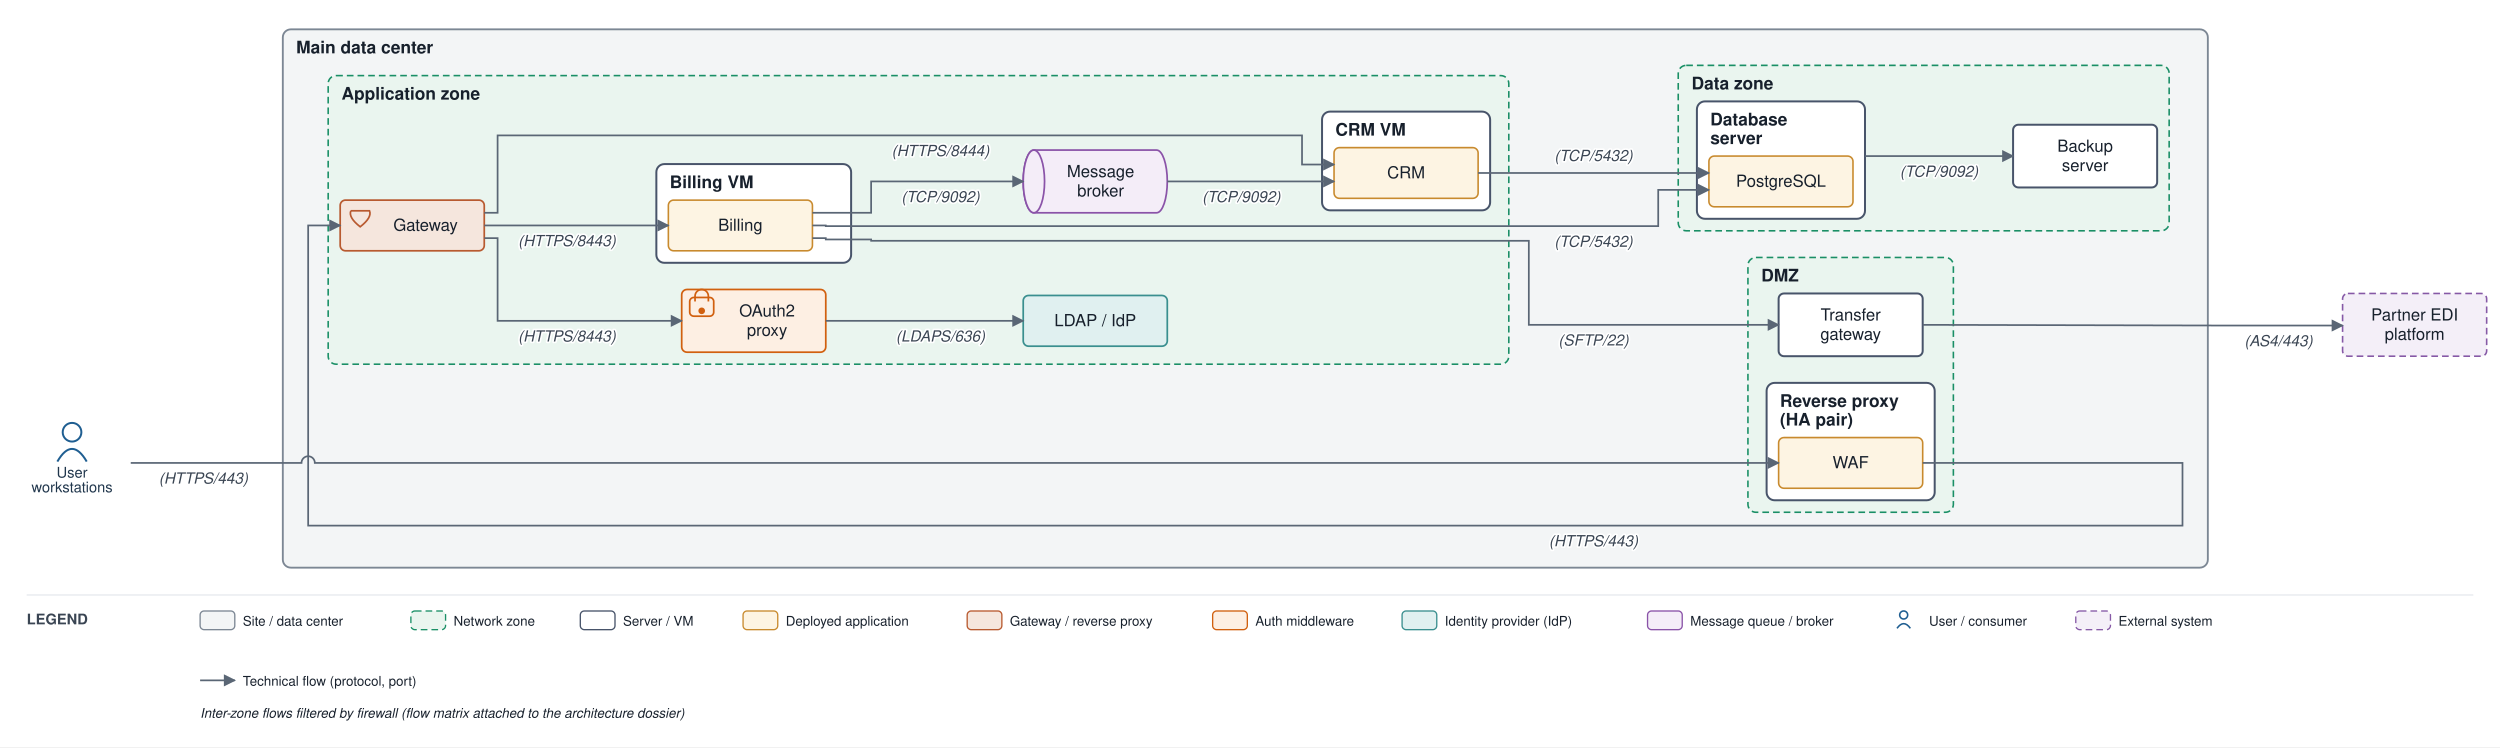
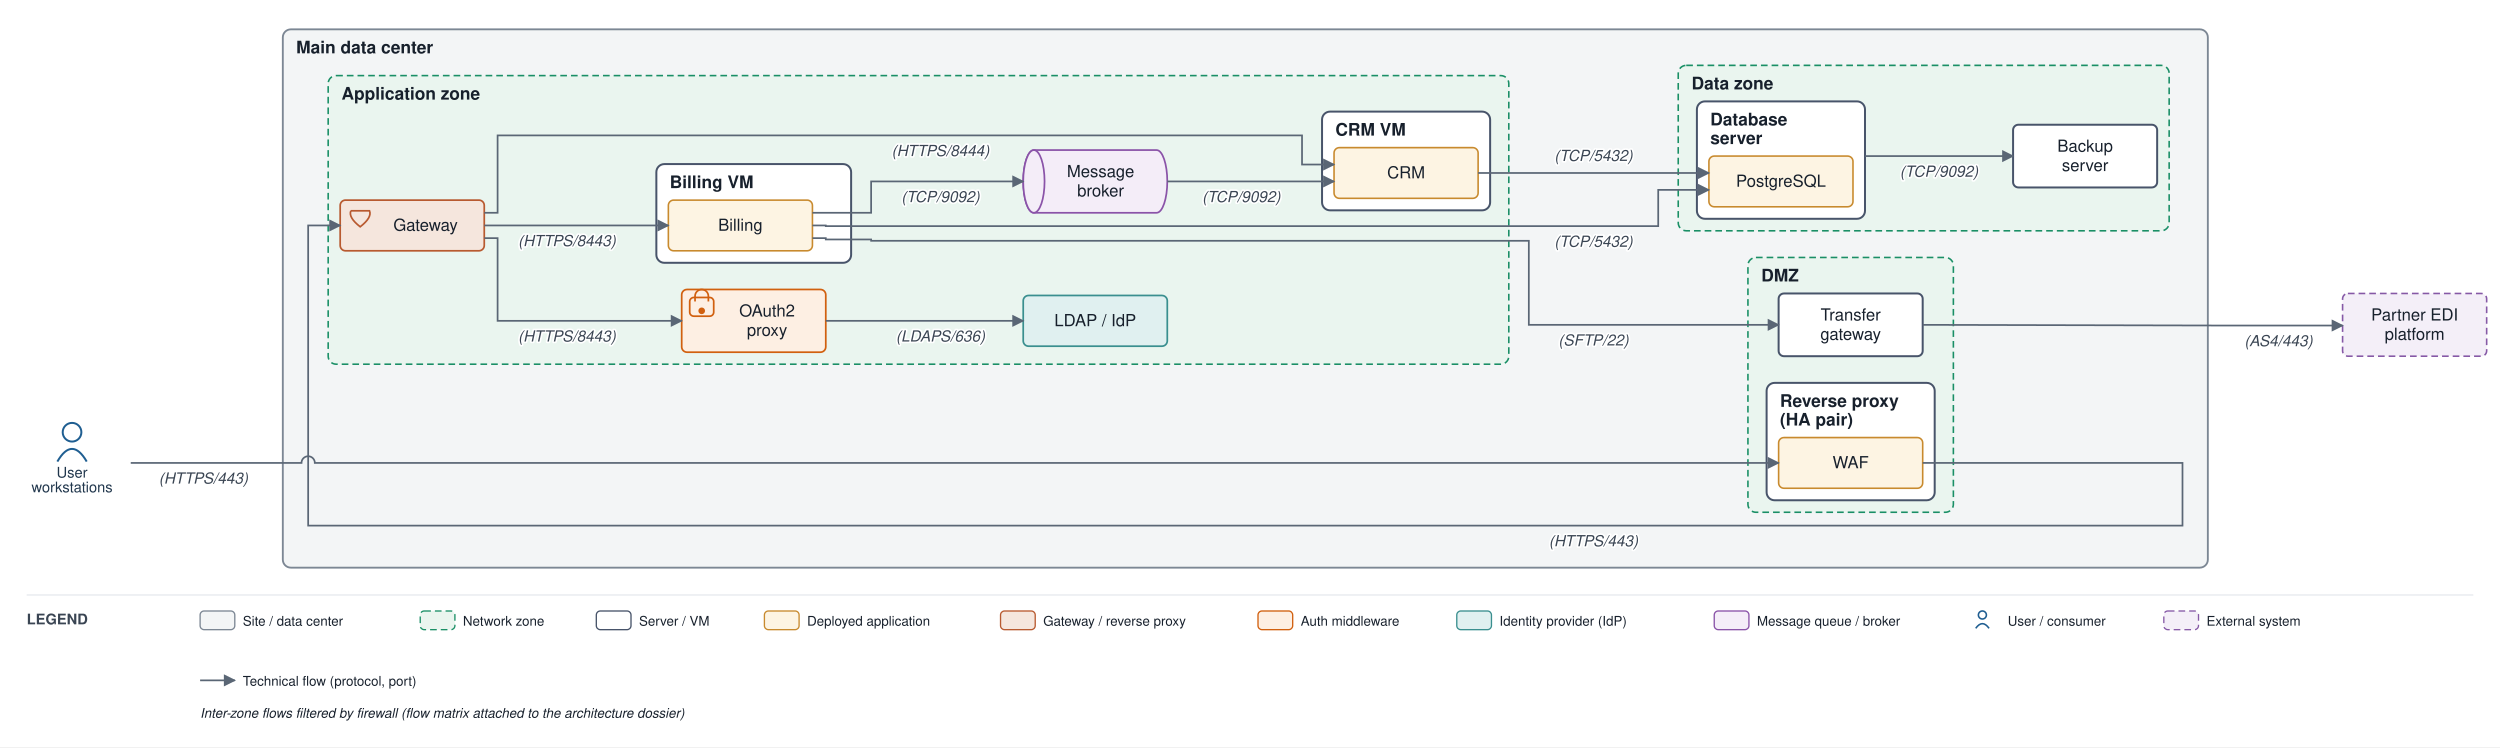
<svg xmlns="http://www.w3.org/2000/svg" viewBox="0 0 1874 560" font-family="Helvetica,Arial,sans-serif">
  <defs>
    <marker id="arr" viewBox="0 0 10 10" refX="9" refY="5" markerWidth="7" markerHeight="7" orient="auto-start-reverse">
      <path d="M0,0 L10,5 L0,10 z" fill="#5a6675" />
    </marker>
  </defs>
  <rect width="1874" height="560" fill="#ffffff" />
  <rect x="212" y="22" width="1443" height="403.5" rx="6" fill="#f3f5f6" stroke="#7c8794" stroke-width="1.4" />
  <text x="222" y="40" font-size="13" font-weight="bold" fill="#17202c">Main data center</text>
  <rect x="1310.25" y="193" width="154" height="191" rx="6" fill="#eaf5ef" stroke="#1a8f66" stroke-width="1.2" stroke-dasharray="5 3" />
  <text x="1320.25" y="211" font-size="13" font-weight="bold" fill="#17202c">DMZ</text>
  <rect x="1324.25" y="287" width="126" height="88" rx="6" fill="#ffffff" stroke="#48546a" stroke-width="1.5" />
  <text x="1334.25" y="305" font-size="13" font-weight="bold" fill="#17202c">Reverse proxy</text>
  <text x="1334.25" y="319" font-size="13" font-weight="bold" fill="#17202c">(HA pair)</text>
  <rect x="246" y="56.667" width="885" height="216.333" rx="6" fill="#eaf5ef" stroke="#1a8f66" stroke-width="1.2" stroke-dasharray="5 3" />
  <text x="256" y="74.667" font-size="13" font-weight="bold" fill="#17202c">Application zone</text>
  <rect x="492" y="123" width="146" height="74" rx="6" fill="#ffffff" stroke="#48546a" stroke-width="1.5" />
  <text x="502" y="141" font-size="13" font-weight="bold" fill="#17202c">Billing VM</text>
  <rect x="991" y="83.667" width="126" height="74" rx="6" fill="#ffffff" stroke="#48546a" stroke-width="1.5" />
  <text x="1001" y="101.667" font-size="13" font-weight="bold" fill="#17202c">CRM VM</text>
  <rect x="1258" y="49" width="368" height="124" rx="6" fill="#eaf5ef" stroke="#1a8f66" stroke-width="1.2" stroke-dasharray="5 3" />
  <text x="1268" y="67" font-size="13" font-weight="bold" fill="#17202c">Data zone</text>
  <rect x="1272" y="76" width="126" height="88" rx="6" fill="#ffffff" stroke="#48546a" stroke-width="1.5" />
  <text x="1282" y="94" font-size="13" font-weight="bold" fill="#17202c">Database</text>
  <text x="1282" y="108" font-size="13" font-weight="bold" fill="#17202c">server</text>
  <rect x="1333.25" y="328" width="108" height="38" rx="4" fill="#fdf4e3" stroke="#c88a2e" stroke-width="1.2" />
  <text x="1387.25" y="351" font-size="12.5" text-anchor="middle" fill="#17202c">WAF</text>
  <rect x="1333.25" y="220" width="108" height="47" rx="4" fill="#ffffff" stroke="#48546a" stroke-width="1.5" />
  <text x="1387.25" y="240.25" font-size="12.5" text-anchor="middle" fill="#17202c">Transfer</text>
  <text x="1387.25" y="254.75" font-size="12.5" text-anchor="middle" fill="#17202c">gateway</text>
  <rect x="255" y="150" width="108" height="38" rx="4" fill="#f5e6dd" stroke="#b85a30" stroke-width="1.3" />
  <path d="M 263 158 L 277 158 Q 279 163 270 170 Q 261 163 263 158" fill="none" stroke="#b85a30" stroke-width="1.3" />
  <text x="319" y="173" font-size="12.5" text-anchor="middle" fill="#17202c">Gateway</text>
  <rect x="511" y="217" width="108" height="47" rx="4" fill="#fdefe3" stroke="#d1600f" stroke-width="1.3" />
  <rect x="517" y="223" width="18" height="14" rx="3" fill="none" stroke="#d1600f" stroke-width="1.3" />
  <path d="M 521 226 v -4 a 5 5 0 0 1 10 0 v 4" fill="none" stroke="#d1600f" stroke-width="1.3" />
  <circle cx="526" cy="233" r="2.5" fill="#d1600f" />
  <text x="575" y="237.25" font-size="12.5" text-anchor="middle" fill="#17202c">OAuth2</text>
  <text x="575" y="251.75" font-size="12.5" text-anchor="middle" fill="#17202c">proxy</text>
  <rect x="767" y="221.5" width="108" height="38" rx="4" fill="#e0f0f0" stroke="#3a8f8f" stroke-width="1.3" />
  <text x="821" y="244.5" font-size="12.5" text-anchor="middle" fill="#17202c">LDAP / IdP</text>
  <rect x="501" y="150" width="108" height="38" rx="4" fill="#fdf4e3" stroke="#c88a2e" stroke-width="1.2" />
  <text x="555" y="173" font-size="12.5" text-anchor="middle" fill="#17202c">Billing</text>
  <rect x="1000" y="110.667" width="108" height="38" rx="4" fill="#fdf4e3" stroke="#c88a2e" stroke-width="1.2" />
  <text x="1054" y="133.667" font-size="12.5" text-anchor="middle" fill="#17202c">CRM</text>
  <path d="M 775 112.5 h 92 a 8 23.5 0 0 1 0 47 h -92 a 8 23.5 0 0 1 0 -47" fill="#f4edf8" stroke="#8a53a8" stroke-width="1.3" />
  <ellipse cx="775" cy="136" rx="8" ry="23.5" fill="#f4edf8" stroke="#8a53a8" stroke-width="1.3" />
  <text x="825" y="132.75" font-size="12.5" text-anchor="middle" fill="#17202c">Message</text>
  <text x="825" y="147.25" font-size="12.5" text-anchor="middle" fill="#17202c">broker</text>
  <rect x="1281" y="117" width="108" height="38" rx="4" fill="#fdf4e3" stroke="#c88a2e" stroke-width="1.2" />
  <text x="1335" y="140" font-size="12.5" text-anchor="middle" fill="#17202c">PostgreSQL</text>
  <rect x="1509" y="93.5" width="108" height="47" rx="4" fill="#ffffff" stroke="#48546a" stroke-width="1.5" />
  <text x="1563" y="113.75" font-size="12.5" text-anchor="middle" fill="#17202c">Backup</text>
  <text x="1563" y="128.25" font-size="12.5" text-anchor="middle" fill="#17202c">server</text>
  <circle cx="54" cy="324" r="7" fill="none" stroke="#1f5e91" stroke-width="1.5" />
  <path d="M 43 346 q 11 -19 22 0" fill="none" stroke="#1f5e91" stroke-width="1.5" />
  <text x="54" y="358" font-size="11" text-anchor="middle" fill="#20364c">User</text>
  <text x="54" y="369" font-size="11" text-anchor="middle" fill="#20364c">workstations</text>
  <rect x="1756" y="220" width="108" height="47" rx="4" fill="#f4eff8" stroke="#8659a6" stroke-width="1.2" stroke-dasharray="5 3" />
  <text x="1810" y="240.25" font-size="12.5" text-anchor="middle" fill="#17202c">Partner EDI</text>
  <text x="1810" y="254.75" font-size="12.5" text-anchor="middle" fill="#17202c">platform</text>
  <path d="M 98 347 L 226 347 A 5 5 0 0 1 236 347 L 1333.25 347" fill="none" stroke="#5a6675" stroke-width="1.3" marker-end="url(#arr)" />
  <text x="152.5" y="362.5" font-size="11.5" text-anchor="middle" fill="#3a4553" font-style="italic" stroke="#ffffff" stroke-width="2.5" paint-order="stroke" stroke-linejoin="round">(HTTPS/443)</text>
  <path d="M 1441.25 347 L 1636 347 L 1636 394 L 231 394 L 231 169 L 255 169" fill="none" stroke="#5a6675" stroke-width="1.3" marker-end="url(#arr)" />
  <text x="1194.5" y="409.5" font-size="11.5" text-anchor="middle" fill="#3a4553" font-style="italic" stroke="#ffffff" stroke-width="2.5" paint-order="stroke" stroke-linejoin="round">(HTTPS/443)</text>
  <path d="M 363 178.5 L 373 178.5 L 373 240.5 L 511 240.5" fill="none" stroke="#5a6675" stroke-width="1.3" marker-end="url(#arr)" />
  <text x="425" y="256" font-size="11.5" text-anchor="middle" fill="#3a4553" font-style="italic" stroke="#ffffff" stroke-width="2.5" paint-order="stroke" stroke-linejoin="round">(HTTPS/8443)</text>
  <path d="M 619 240.5 L 767 240.5" fill="none" stroke="#5a6675" stroke-width="1.3" marker-end="url(#arr)" />
  <text x="705" y="256" font-size="11.5" text-anchor="middle" fill="#3a4553" font-style="italic" stroke="#ffffff" stroke-width="2.5" paint-order="stroke" stroke-linejoin="round">(LDAPS/636)</text>
  <path d="M 363 169 L 501 169" fill="none" stroke="#5a6675" stroke-width="1.3" marker-end="url(#arr)" />
  <text x="425" y="184.5" font-size="11.5" text-anchor="middle" fill="#3a4553" font-style="italic" stroke="#ffffff" stroke-width="2.5" paint-order="stroke" stroke-linejoin="round">(HTTPS/8443)</text>
  <path d="M 363 159.5 L 373 159.5 L 373 101.5 L 976 101.5 L 976 123.333 L 1000 123.333" fill="none" stroke="#5a6675" stroke-width="1.3" marker-end="url(#arr)" />
  <text x="705" y="117" font-size="11.5" text-anchor="middle" fill="#3a4553" font-style="italic" stroke="#ffffff" stroke-width="2.5" paint-order="stroke" stroke-linejoin="round">(HTTPS/8444)</text>
  <path d="M 609 169 L 619 169 L 619 169.5 L 1243 169.5 L 1243 142.333 L 1281 142.333" fill="none" stroke="#5a6675" stroke-width="1.3" marker-end="url(#arr)" />
  <text x="1194.5" y="185" font-size="11.5" text-anchor="middle" fill="#3a4553" font-style="italic" stroke="#ffffff" stroke-width="2.5" paint-order="stroke" stroke-linejoin="round">(TCP/5432)</text>
  <path d="M 1108 129.667 L 1281 129.667" fill="none" stroke="#5a6675" stroke-width="1.3" marker-end="url(#arr)" />
  <text x="1194.5" y="120.667" font-size="11.5" text-anchor="middle" fill="#3a4553" font-style="italic" stroke="#ffffff" stroke-width="2.5" paint-order="stroke" stroke-linejoin="round">(TCP/5432)</text>
  <path d="M 609 159.5 L 653 159.5 L 653 136 L 767 136" fill="none" stroke="#5a6675" stroke-width="1.3" marker-end="url(#arr)" />
  <text x="705" y="151.5" font-size="11.5" text-anchor="middle" fill="#3a4553" font-style="italic" stroke="#ffffff" stroke-width="2.5" paint-order="stroke" stroke-linejoin="round">(TCP/9092)</text>
  <path d="M 875 136 L 1000 136" fill="none" stroke="#5a6675" stroke-width="1.3" marker-end="url(#arr)" />
  <text x="930.5" y="151.5" font-size="11.5" text-anchor="middle" fill="#3a4553" font-style="italic" stroke="#ffffff" stroke-width="2.5" paint-order="stroke" stroke-linejoin="round">(TCP/9092)</text>
  <path d="M 609 178.5 L 619 178.5 L 619 179.5 L 653 179.5 L 653 180.5 L 1146 180.5 L 1146 243.5 L 1333.25 243.5" fill="none" stroke="#5a6675" stroke-width="1.3" marker-end="url(#arr)" />
  <text x="1194.5" y="259" font-size="11.5" text-anchor="middle" fill="#3a4553" font-style="italic" stroke="#ffffff" stroke-width="2.5" paint-order="stroke" stroke-linejoin="round">(SFTP/22)</text>
  <path d="M 1441.25 243.5 L 1660 244 L 1756 244" fill="none" stroke="#5a6675" stroke-width="1.3" marker-end="url(#arr)" />
  <text x="1708" y="259.5" font-size="11.5" text-anchor="middle" fill="#3a4553" font-style="italic" stroke="#ffffff" stroke-width="2.5" paint-order="stroke" stroke-linejoin="round">(AS4/443)</text>
  <path d="M 1398 117 L 1509 117" fill="none" stroke="#5a6675" stroke-width="1.3" marker-end="url(#arr)" />
  <text x="1453.5" y="132.5" font-size="11.5" text-anchor="middle" fill="#3a4553" font-style="italic" stroke="#ffffff" stroke-width="2.5" paint-order="stroke" stroke-linejoin="round">(TCP/9092)</text>
  <line x1="20" y1="446" x2="1854" y2="446" stroke="#e6e9ee" stroke-width="1" />
  <text x="20" y="468" font-size="11" font-weight="bold" fill="#3a4553">LEGEND</text>
  <rect x="150" y="458" width="26" height="14" rx="3" fill="#f3f5f6" stroke="#7c8794" />
  <text x="182" y="469" font-size="10" fill="#17202c">Site / data center</text>
-   <rect x="308" y="458" width="26" height="14" rx="3" fill="#eaf5ef" stroke="#1a8f66" stroke-dasharray="5 3" />
-   <text x="340" y="469" font-size="10" fill="#17202c">Network zone</text>
-   <rect x="435" y="458" width="26" height="14" rx="3" fill="#ffffff" stroke="#48546a" />
-   <text x="467" y="469" font-size="10" fill="#17202c">Server / VM</text>
-   <rect x="557" y="458" width="26" height="14" rx="3" fill="#fdf4e3" stroke="#c88a2e" />
-   <text x="589" y="469" font-size="10" fill="#17202c">Deployed application</text>
-   <rect x="725" y="458" width="26" height="14" rx="3" fill="#f5e6dd" stroke="#b85a30" />
-   <text x="757" y="469" font-size="10" fill="#17202c">Gateway / reverse proxy</text>
-   <rect x="909" y="458" width="26" height="14" rx="3" fill="#fdefe3" stroke="#d1600f" />
-   <text x="941" y="469" font-size="10" fill="#17202c">Auth middleware</text>
-   <rect x="1051" y="458" width="26" height="14" rx="3" fill="#e0f0f0" stroke="#3a8f8f" />
-   <text x="1083" y="469" font-size="10" fill="#17202c">Identity provider (IdP)</text>
-   <rect x="1235" y="458" width="26" height="14" rx="3" fill="#f4edf8" stroke="#8a53a8" />
-   <text x="1267" y="469" font-size="10" fill="#17202c">Message queue / broker</text>
-   <circle cx="1427" cy="461" r="3" fill="none" stroke="#1f5e91" stroke-width="1.2" />
-   <path d="M 1422 471 q 5 -7 10 0" fill="none" stroke="#1f5e91" stroke-width="1.2" />
-   <text x="1446" y="469" font-size="10" fill="#17202c">User / consumer</text>
-   <rect x="1556" y="458" width="26" height="14" rx="3" fill="#f4eff8" stroke="#8659a6" stroke-dasharray="5 3" />
-   <text x="1588" y="469" font-size="10" fill="#17202c">External system</text>
+   <rect x="315" y="458" width="26" height="14" rx="3" fill="#eaf5ef" stroke="#1a8f66" stroke-dasharray="5 3" />
+   <text x="347" y="469" font-size="10" fill="#17202c">Network zone</text>
+   <rect x="447" y="458" width="26" height="14" rx="3" fill="#ffffff" stroke="#48546a" />
+   <text x="479" y="469" font-size="10" fill="#17202c">Server / VM</text>
+   <rect x="573" y="458" width="26" height="14" rx="3" fill="#fdf4e3" stroke="#c88a2e" />
+   <text x="605" y="469" font-size="10" fill="#17202c">Deployed application</text>
+   <rect x="750" y="458" width="26" height="14" rx="3" fill="#f5e6dd" stroke="#b85a30" />
+   <text x="782" y="469" font-size="10" fill="#17202c">Gateway / reverse proxy</text>
+   <rect x="943" y="458" width="26" height="14" rx="3" fill="#fdefe3" stroke="#d1600f" />
+   <text x="975" y="469" font-size="10" fill="#17202c">Auth middleware</text>
+   <rect x="1092" y="458" width="26" height="14" rx="3" fill="#e0f0f0" stroke="#3a8f8f" />
+   <text x="1124" y="469" font-size="10" fill="#17202c">Identity provider (IdP)</text>
+   <rect x="1285" y="458" width="26" height="14" rx="3" fill="#f4edf8" stroke="#8a53a8" />
+   <text x="1317" y="469" font-size="10" fill="#17202c">Message queue / broker</text>
+   <circle cx="1486" cy="461" r="3" fill="none" stroke="#1f5e91" stroke-width="1.2" />
+   <path d="M 1481 471 q 5 -7 10 0" fill="none" stroke="#1f5e91" stroke-width="1.2" />
+   <text x="1505" y="469" font-size="10" fill="#17202c">User / consumer</text>
+   <rect x="1622" y="458" width="26" height="14" rx="3" fill="#f4eff8" stroke="#8659a6" stroke-dasharray="5 3" />
+   <text x="1654" y="469" font-size="10" fill="#17202c">External system</text>
  <line x1="150" y1="510" x2="176" y2="510" stroke="#5a6675" stroke-width="1.3" marker-end="url(#arr)" />
  <text x="182" y="514" font-size="10" fill="#17202c">Technical flow (protocol, port)</text>
  <text x="150" y="538" font-size="10" fill="#17202c" font-style="italic">Inter-zone flows filtered by firewall (flow matrix attached to the architecture dossier)</text>
</svg>
